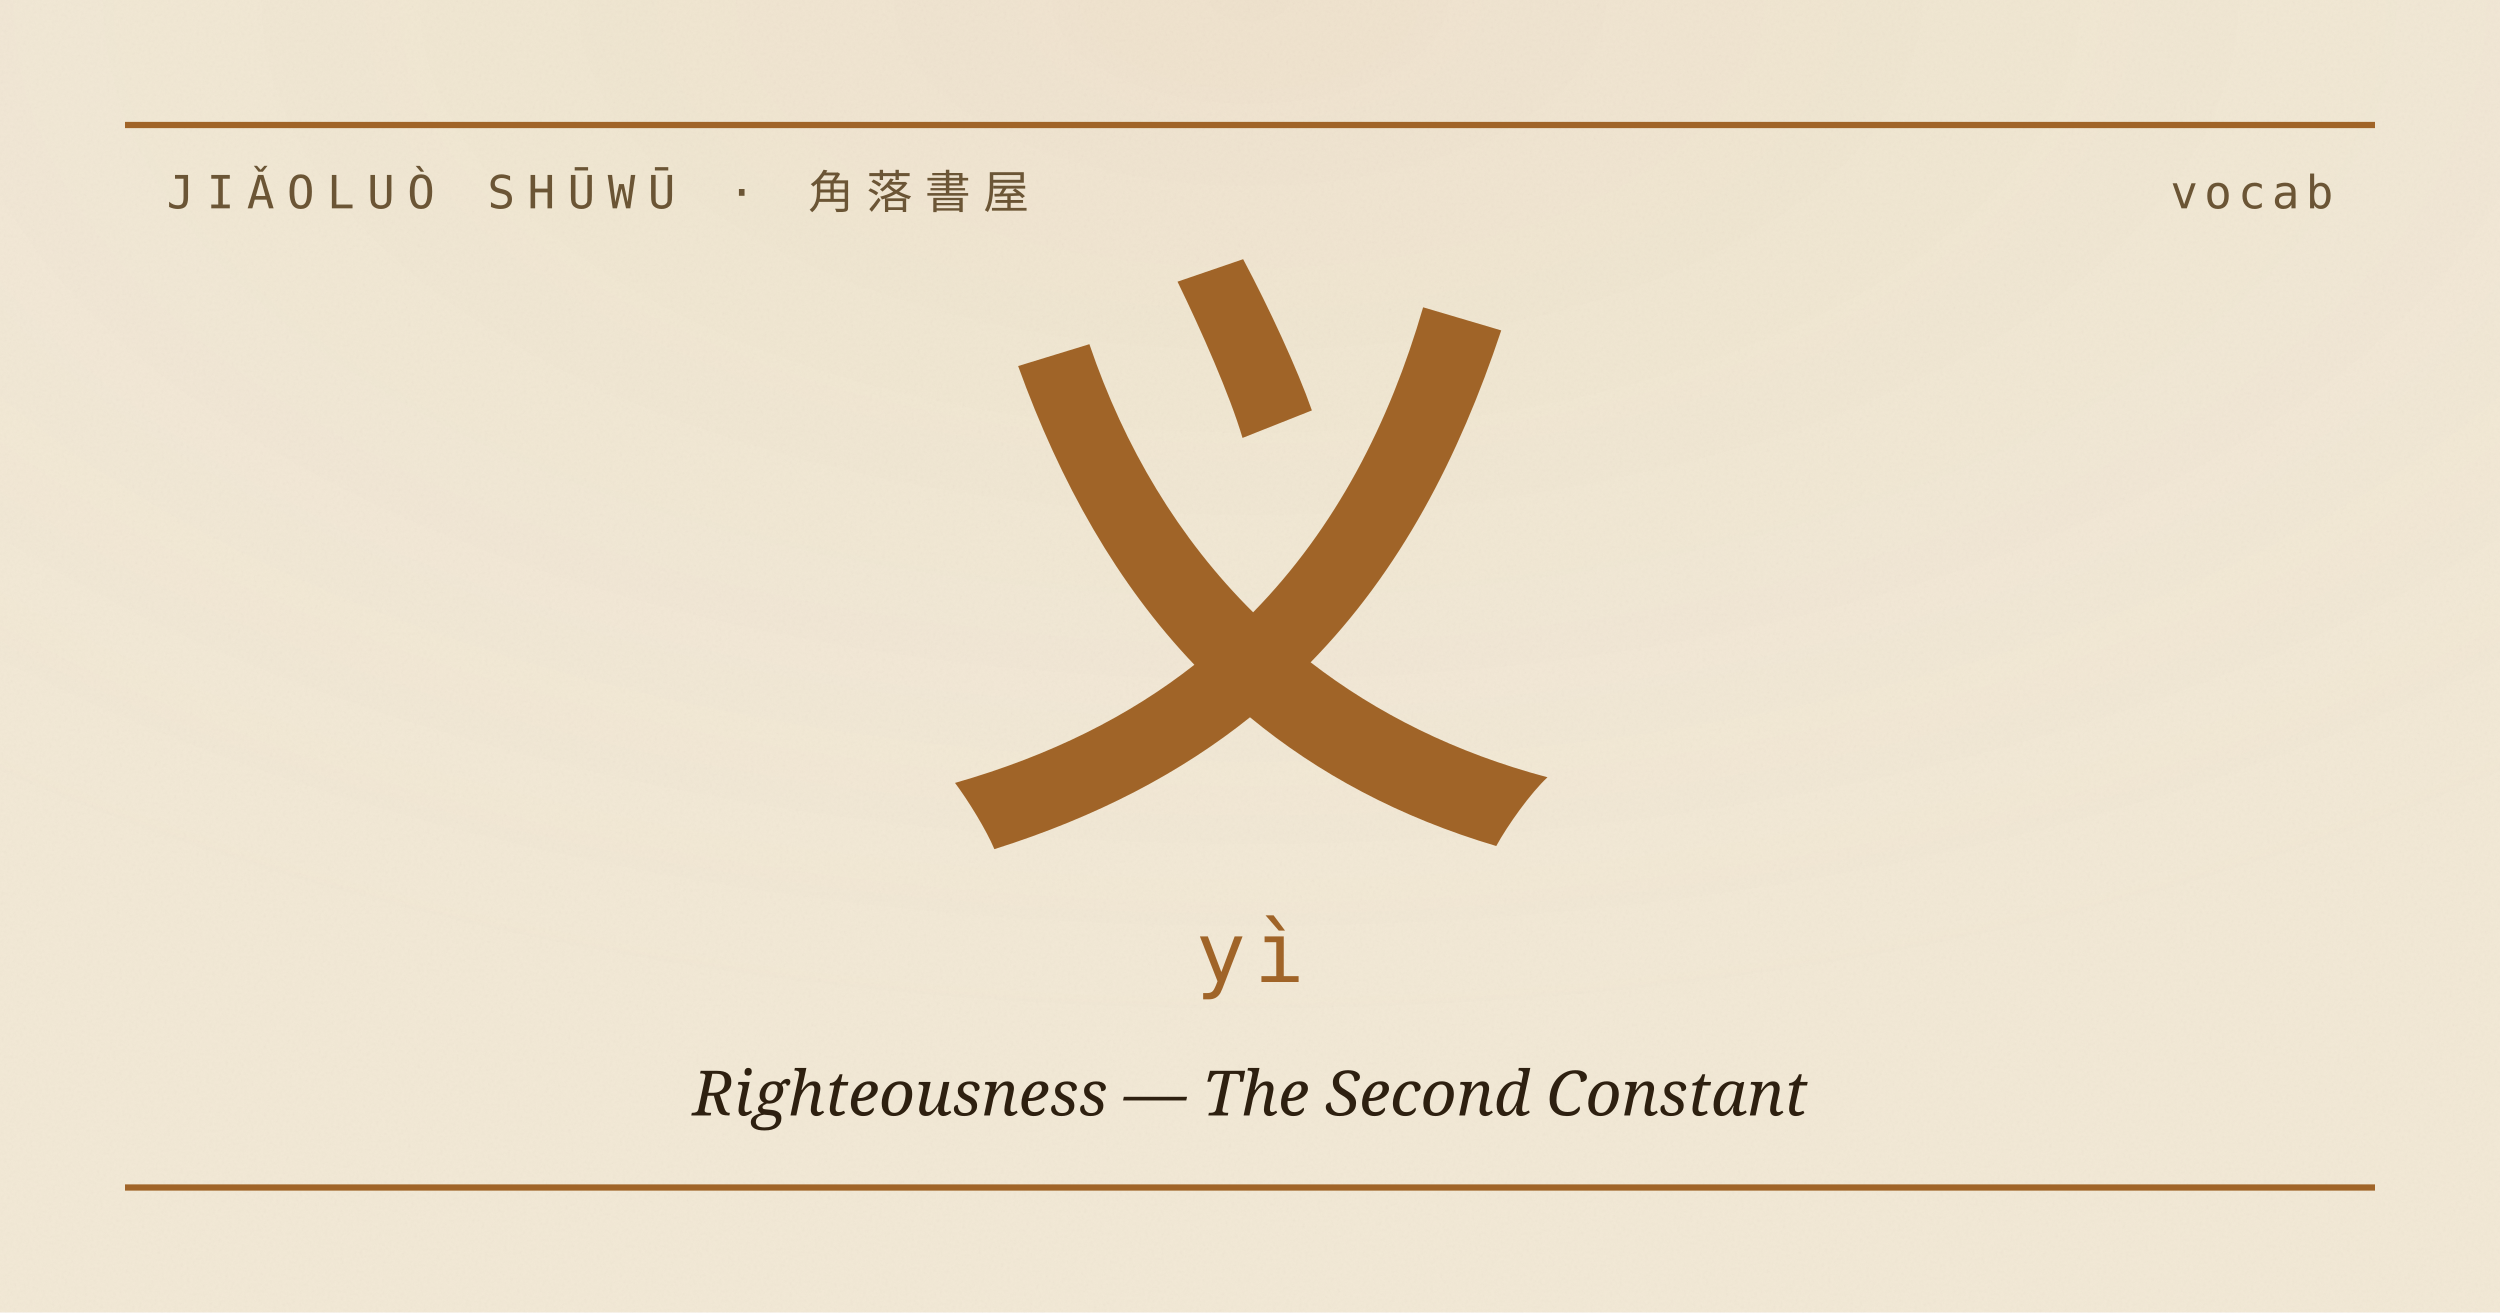
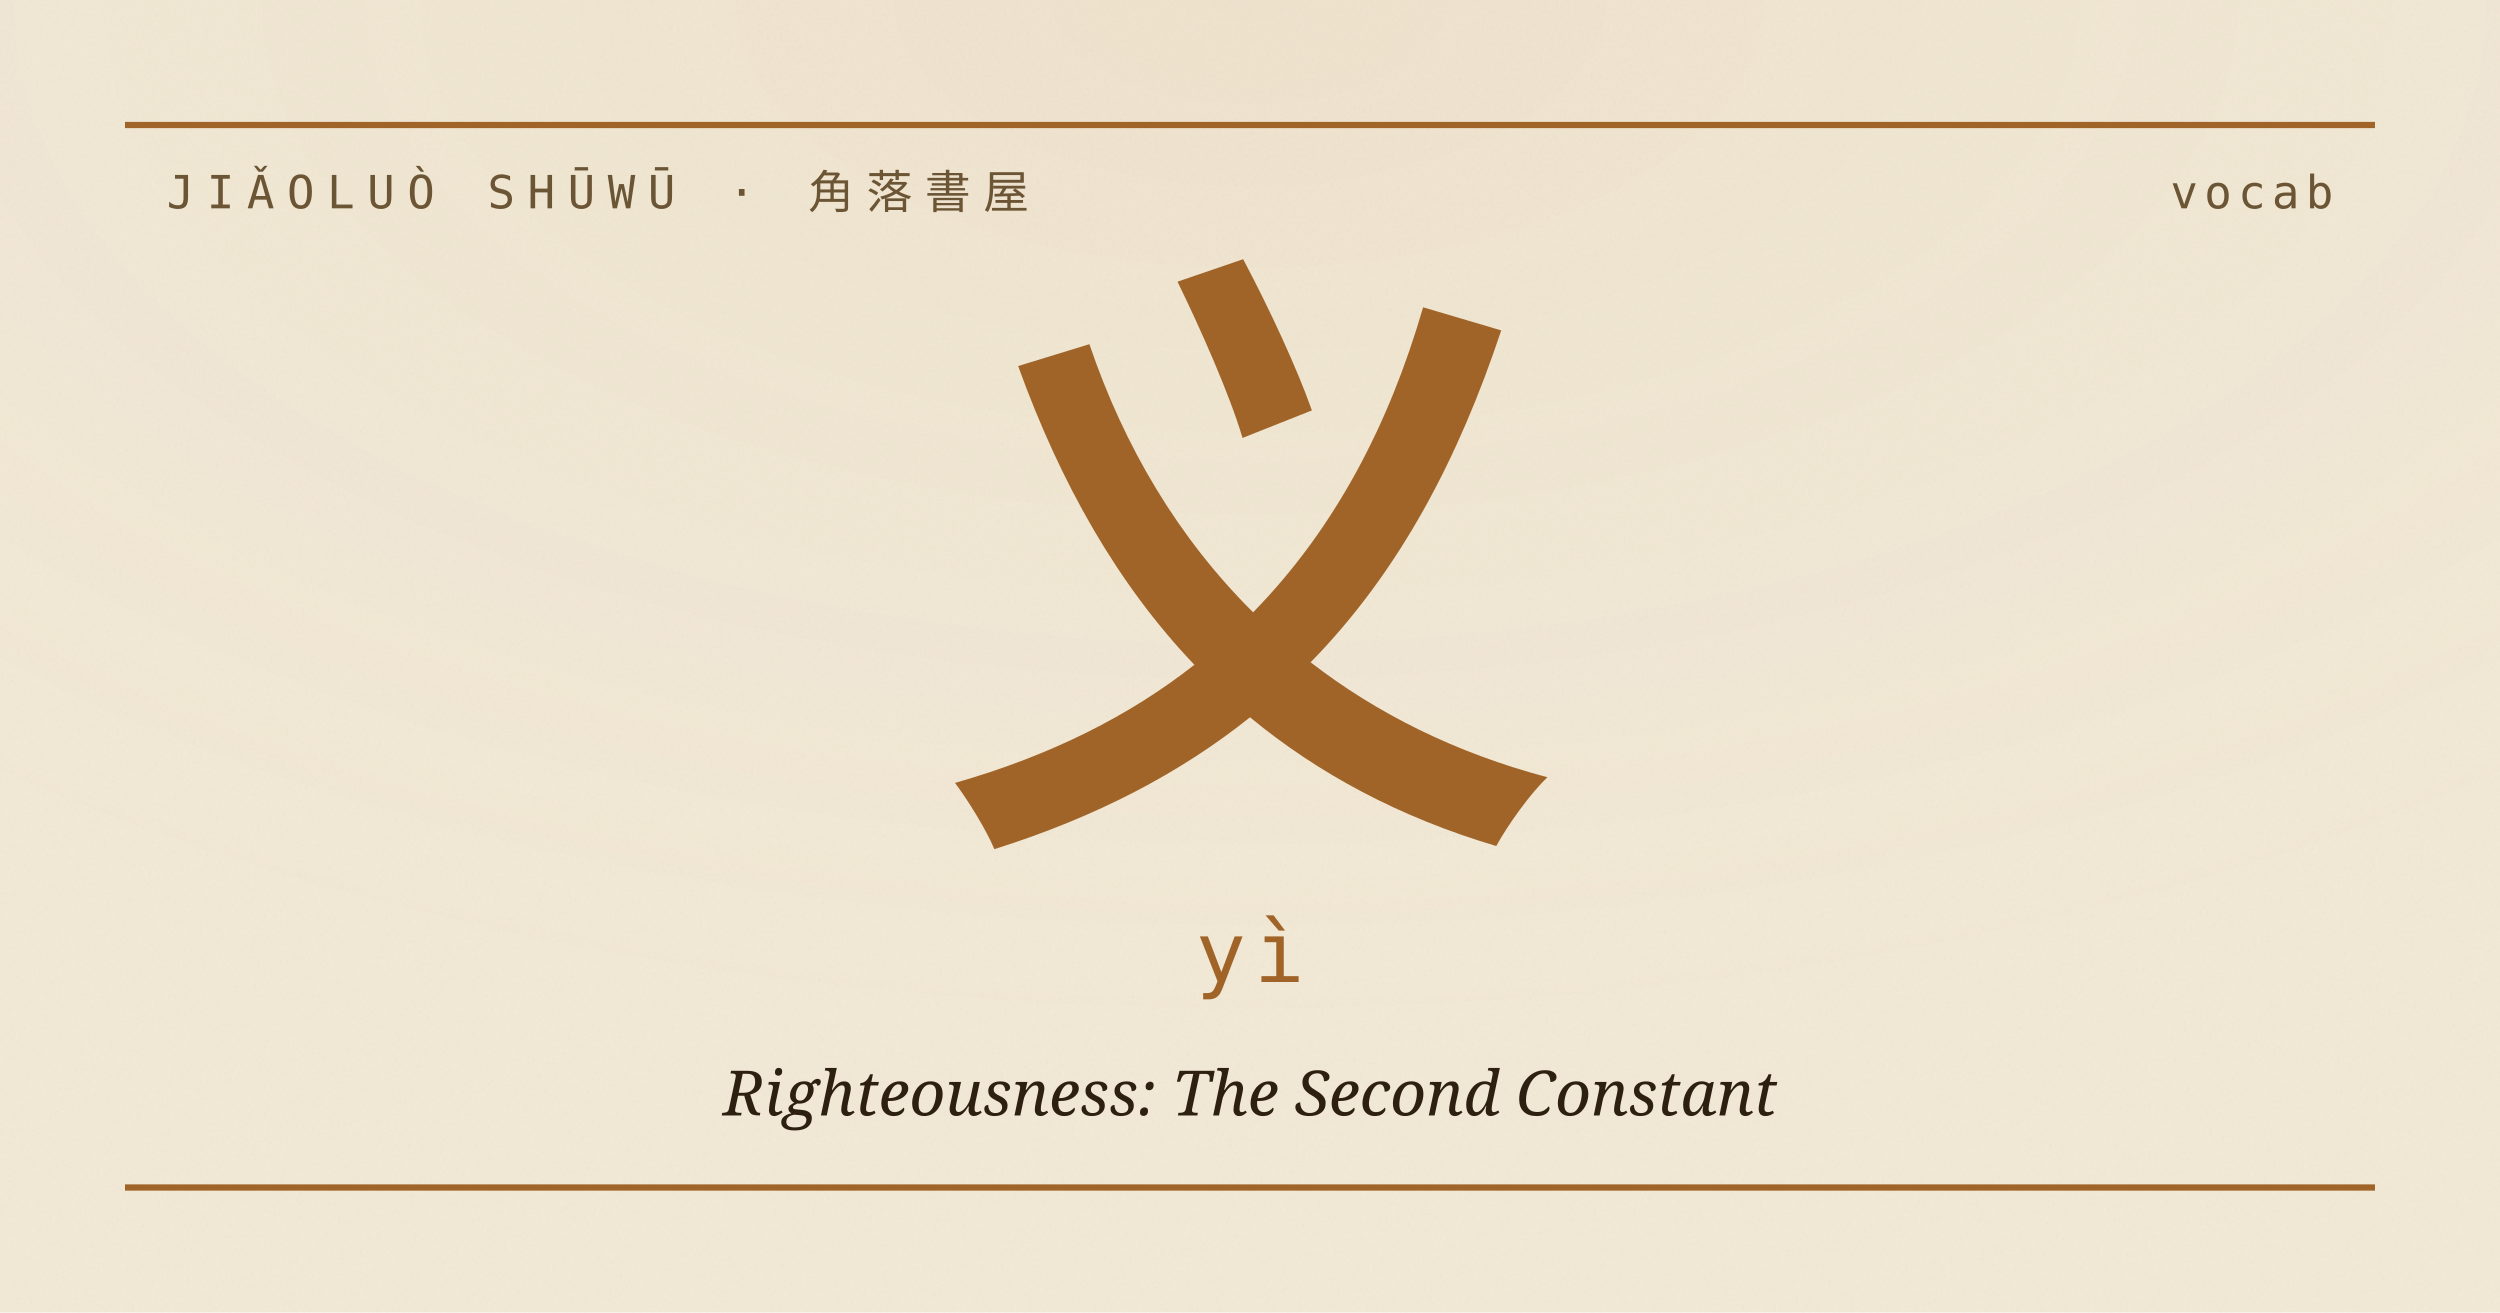
<svg xmlns="http://www.w3.org/2000/svg" viewBox="0 0 1200 630" width="1200" height="630">
  <defs>
    <filter id="paper">
      <feTurbulence type="fractalNoise" baseFrequency="0.65" numOctaves="5" stitchTiles="stitch" />
      <feColorMatrix type="saturate" values="0" />
    </filter>
    <radialGradient id="vignette" cx="50%" cy="0%" r="80%">
      <stop offset="0%" stop-color="#a06428" stop-opacity="0.05" />
      <stop offset="100%" stop-color="#f2e8d5" stop-opacity="0" />
    </radialGradient>
  </defs>
  <rect width="1200" height="630" fill="#f2e8d5" />
  <rect width="1200" height="630" fill="url(#vignette)" />
  <rect width="1200" height="630" filter="url(#paper)" opacity="0.06" />
  <line x1="60" y1="60" x2="1140" y2="60" stroke="#a06428" stroke-width="3" />
  <line x1="60" y1="570" x2="1140" y2="570" stroke="#a06428" stroke-width="3" />
  <text x="80" y="100" font-family="Inconsolata, monospace" font-size="22" letter-spacing="6" fill="#6b5535" text-transform="uppercase">JIǍOLUÒ SHŪWŪ · 角落書屋</text>
  <text x="1120" y="100" font-family="Inconsolata, monospace" font-size="22" letter-spacing="3" fill="#6b5535" text-anchor="end">vocab</text>
  <text x="600" y="275" font-family="Noto Serif SC, serif" font-size="300" font-weight="700" fill="#a06428" text-anchor="middle" dominant-baseline="middle">义</text>
  <text x="600" y="460" font-family="Inconsolata, monospace" font-size="40" letter-spacing="4" fill="#a06428" text-anchor="middle" dominant-baseline="middle">yì</text>
-   <text x="600" y="525" font-family="EB Garamond, Georgia, serif" font-style="italic" font-size="30" fill="#2e2010" text-anchor="middle" dominant-baseline="middle">Righteousness — The Second Constant</text>
+   <text x="600" y="525" font-family="EB Garamond, Georgia, serif" font-style="italic" font-size="30" fill="#2e2010" text-anchor="middle" dominant-baseline="middle">Righteousness: The Second Constant</text>
</svg>
